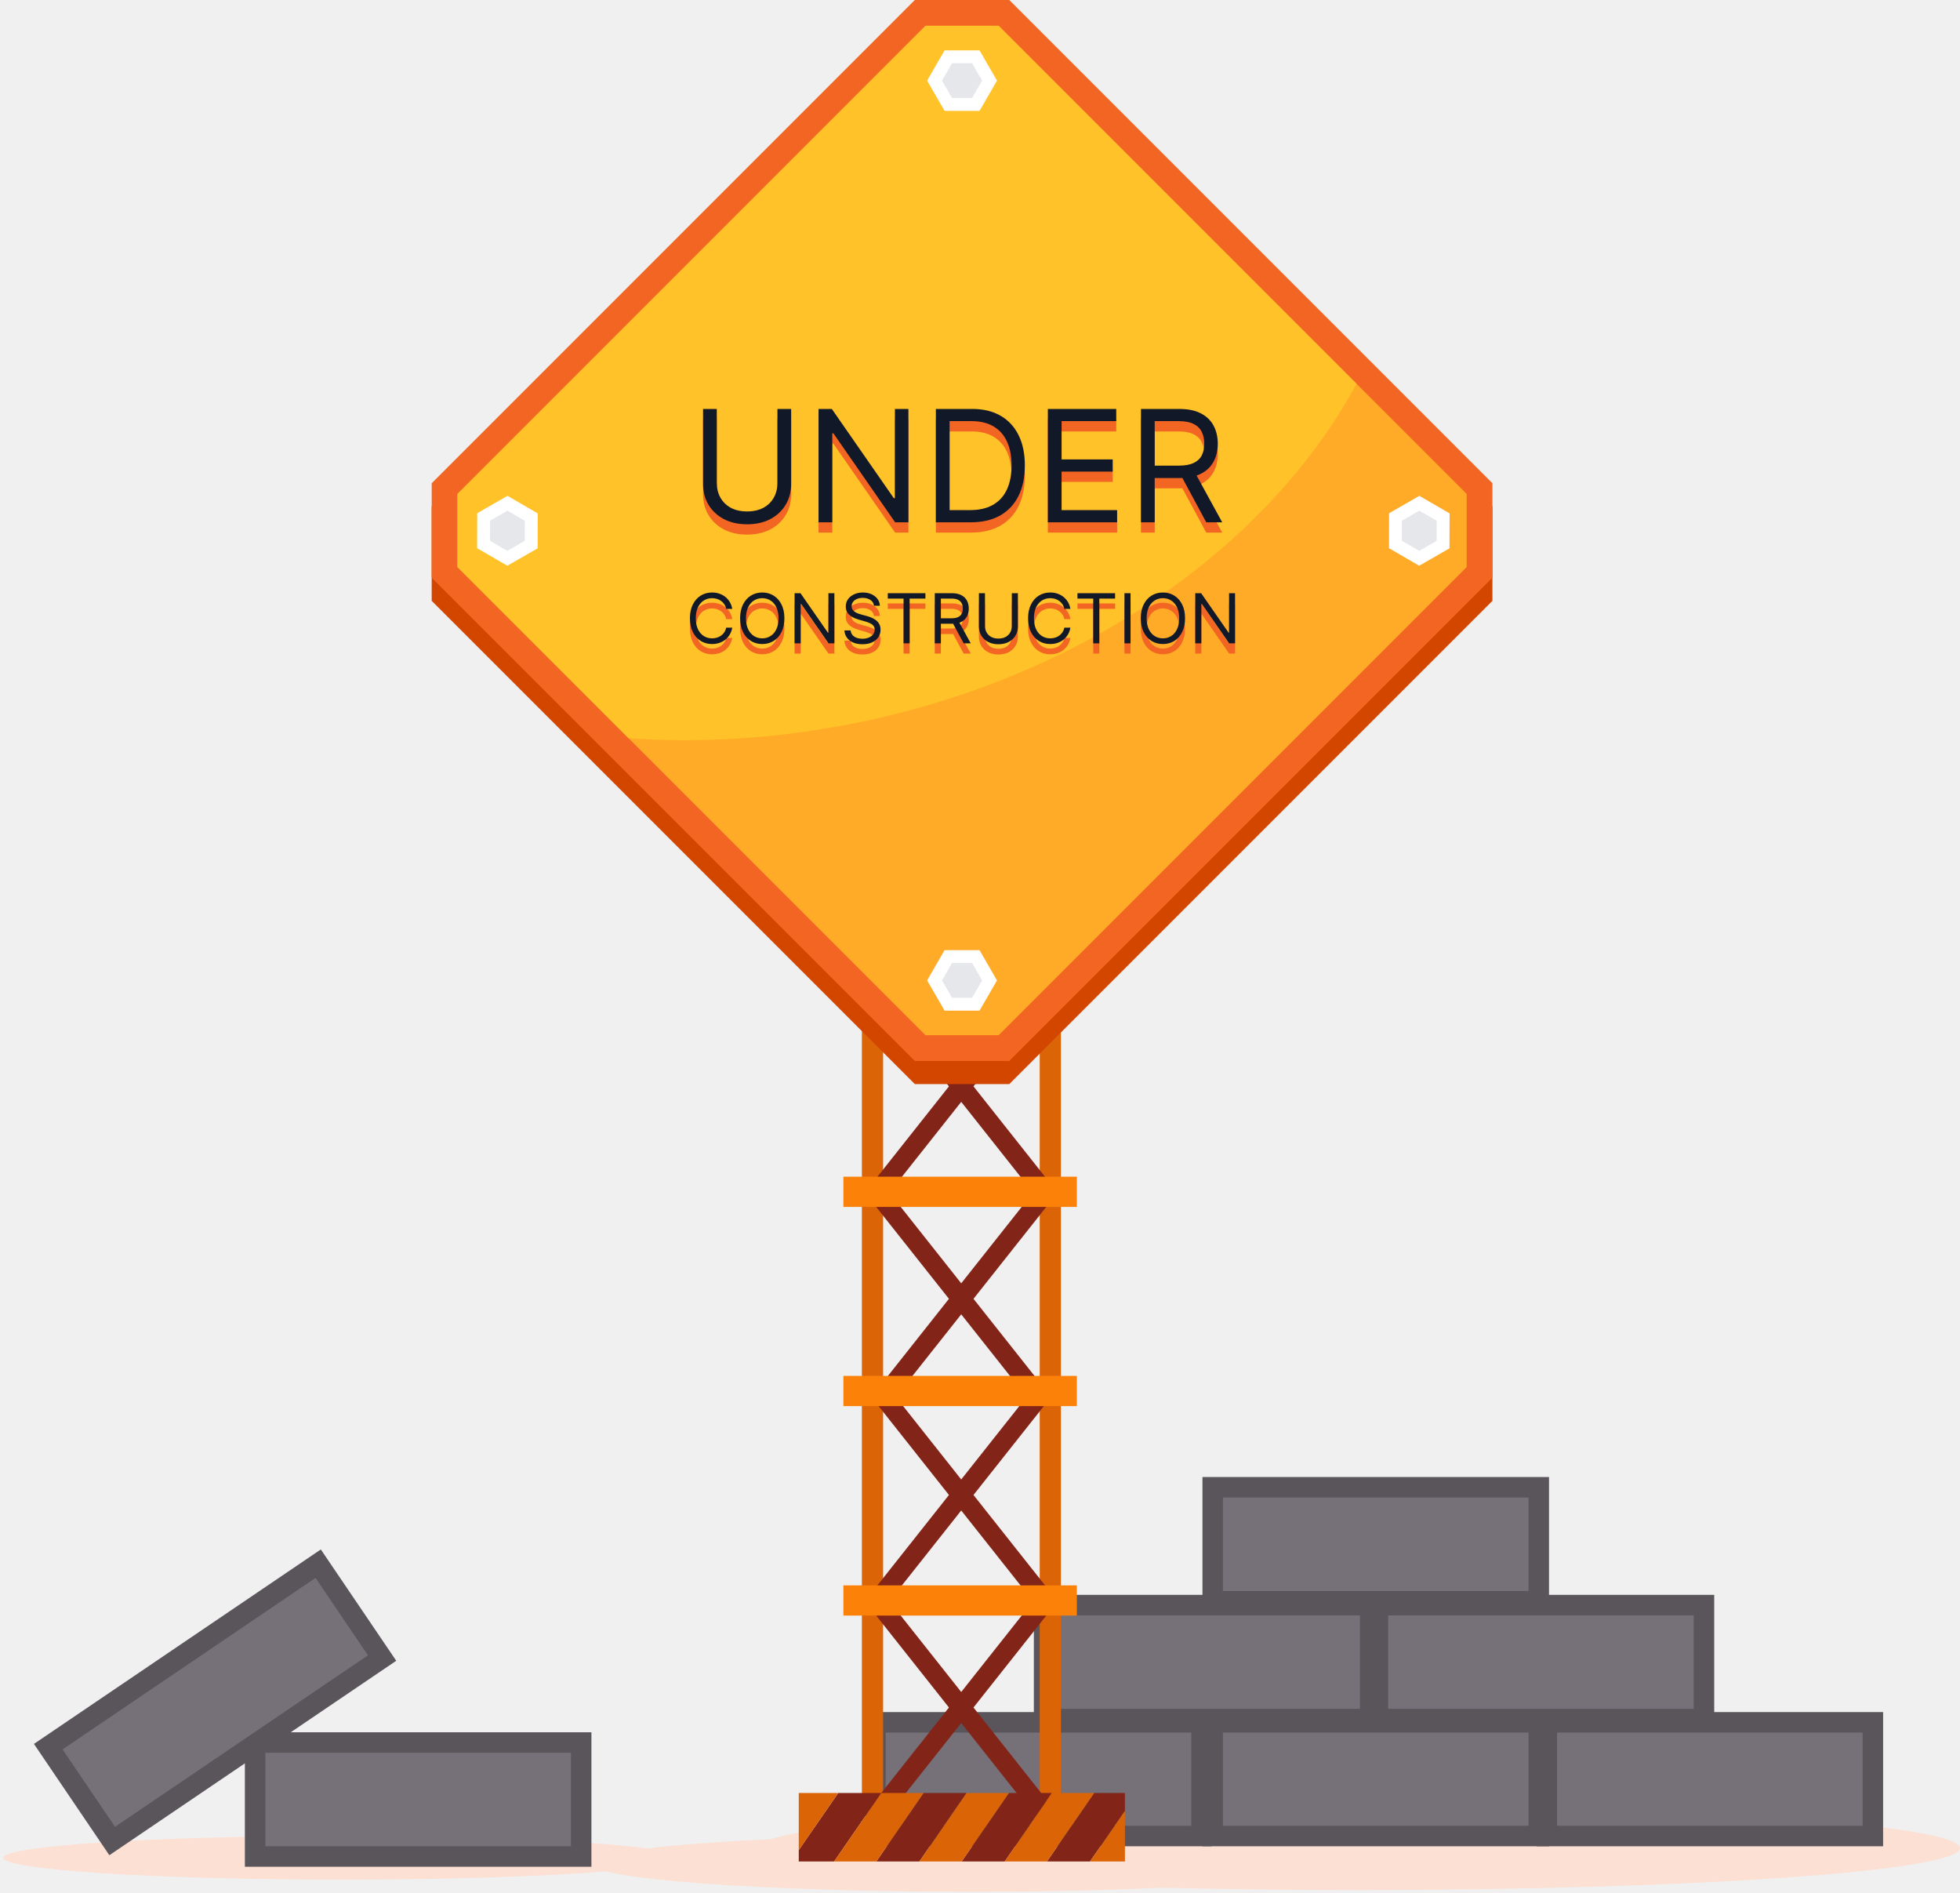
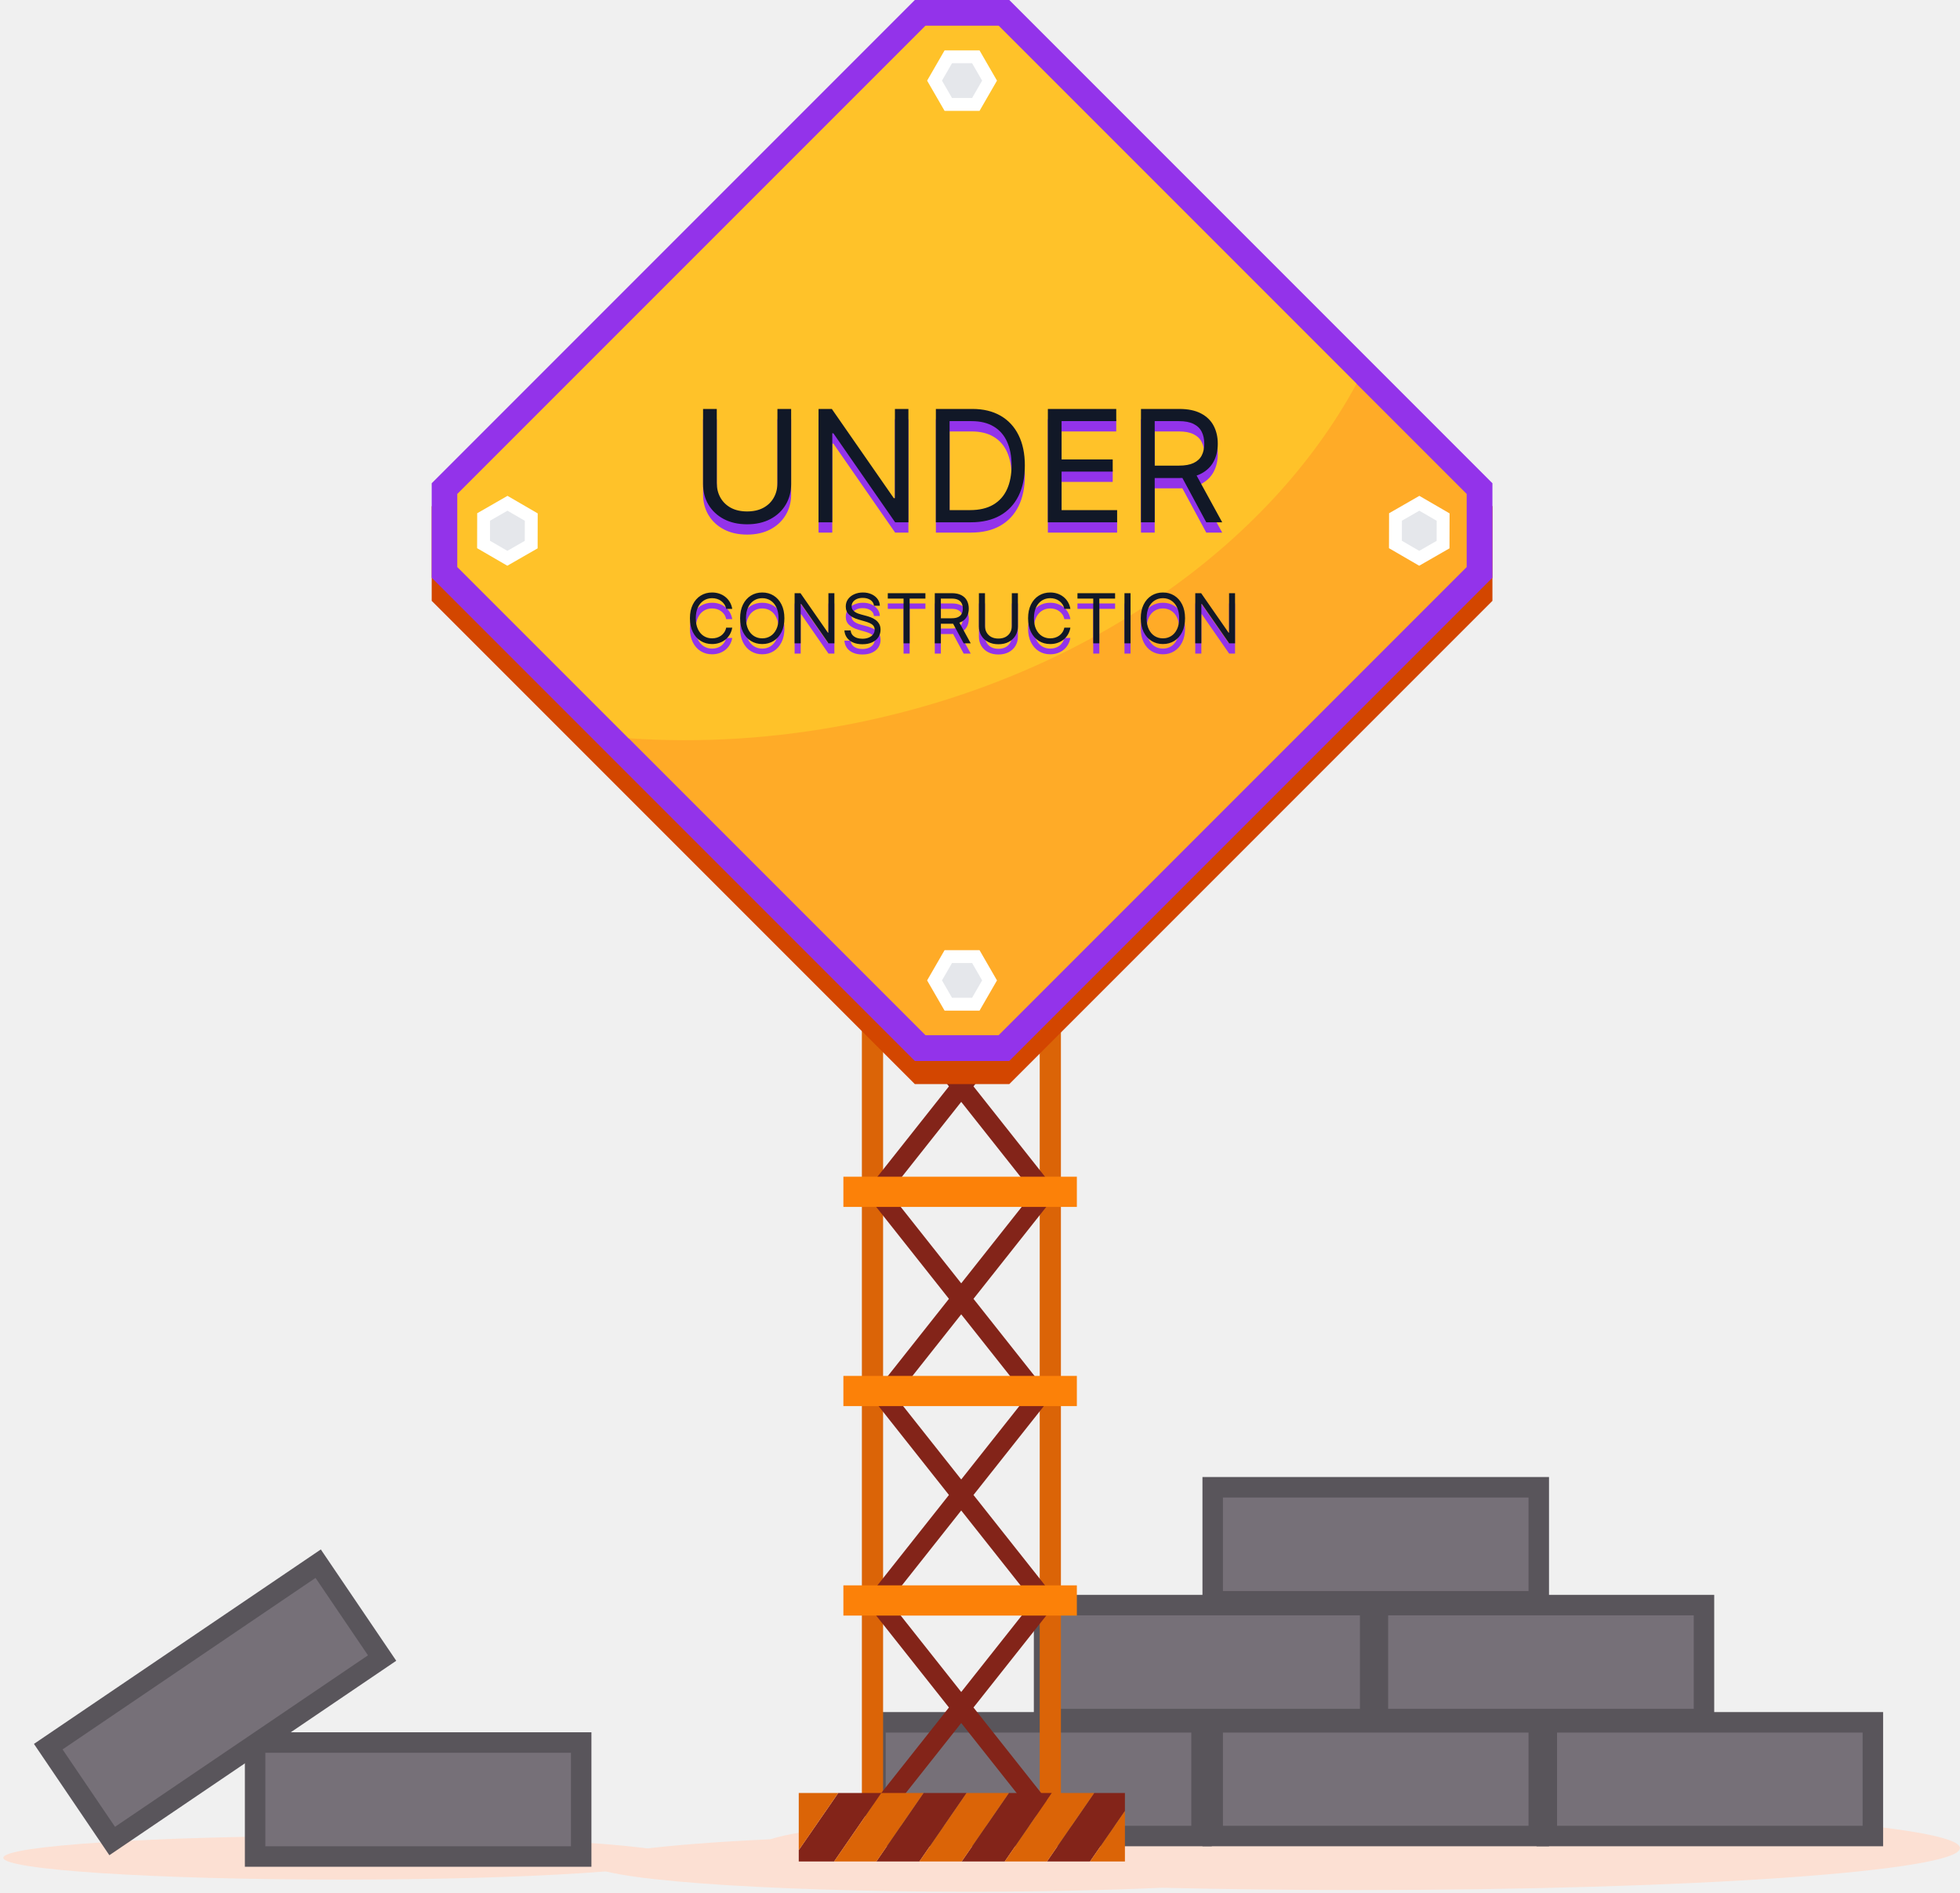
<svg xmlns="http://www.w3.org/2000/svg" width="523" height="505" viewBox="0 0 523 505" fill="none">
  <path d="M362.506 481.82C285.401 481.82 221.006 485.615 205.551 490.676C176.767 492.008 157.58 494.389 157.58 497.109C157.58 501.283 202.801 504.666 258.583 504.666C277.379 504.666 294.965 504.281 310.036 503.612C326.479 504.008 344.129 504.224 362.506 504.224C451.144 504.224 523 499.209 523 493.022C523 486.836 451.144 481.82 362.506 481.82Z" fill="#FCE0D3" />
  <path d="M91.127 501.437C140.965 501.437 181.366 498.829 181.366 495.613C181.366 492.396 140.965 489.789 91.127 489.789C41.29 489.789 0.889 492.396 0.889 495.613C0.889 498.829 41.29 501.437 91.127 501.437Z" fill="#FCE0D3" />
  <path d="M502.481 456.742H410.01V492.54H502.481V456.742Z" fill="#59555B" />
  <path d="M497.015 462.211V487.079H415.475V483.991V462.211H481.493H497.015Z" fill="#767078" />
  <path d="M457.414 425.469H364.945V461.343H457.414V425.469Z" fill="#59555B" />
  <path d="M451.95 455.351V455.881H370.41V430.938H450.445H451.95V455.351Z" fill="#767078" />
  <path d="M413.333 456.742H320.859V492.54H413.333V456.742Z" fill="#59555B" />
  <path d="M407.867 483.991V487.079H326.324V483.991V462.211H407.867V483.991Z" fill="#767078" />
  <path d="M413.333 394.039H320.859V429.914H413.333V394.039Z" fill="#59555B" />
  <path d="M407.867 399.508H326.324V424.453H407.867V399.508Z" fill="#767078" />
  <path d="M157.812 462.133H65.344V498.007H157.812V462.133Z" fill="#59555B" />
  <path d="M152.347 492.016V492.545H70.807V467.602H150.842H152.347V492.016Z" fill="#767078" />
  <path d="M85.606 413.357L9.057 465.234L29.182 494.931L105.732 443.054L85.606 413.357Z" fill="#59555B" />
  <path d="M84.194 420.95L16.693 466.703L30.69 487.353L98.191 441.599L84.194 420.95Z" fill="#767078" />
  <path d="M368.338 425.469H275.867V461.343H368.338V425.469Z" fill="#59555B" />
  <path d="M362.876 430.938H281.336V455.882H362.876V430.938Z" fill="#767078" />
  <path d="M323.352 456.742H230.877V492.54H323.352V456.742Z" fill="#59555B" />
  <path d="M317.884 483.991V487.079H236.342V462.211H238.226H317.884V483.991Z" fill="#767078" />
  <path d="M283.091 222.516V480.138H282.807H277.436V450.464V447.865V411.348V408.749V372.201V369.602V333.085V330.453V293.937V291.337V254.788V252.19V222.516H283.091Z" fill="#DB6407" />
  <path d="M235.642 450.464V480.138H230.034H229.982V222.516H235.642V252.19V254.788V291.337V293.937V330.453V333.085V369.602V372.201V408.749V411.348V447.865V450.464Z" fill="#DB6407" />
  <path d="M280.256 372.944L276.229 369.758L256.488 394.689L236.748 369.758L232.722 372.944L253.214 398.826L232.721 424.708L236.748 427.892L256.488 402.962L276.229 427.892L280.256 424.708L259.763 398.826L280.256 372.944Z" fill="#832419" />
  <path d="M280.256 429.641L276.229 426.453L256.488 451.386L236.748 426.453L232.722 429.641L253.214 455.521L232.721 481.404L236.748 484.589L256.488 459.657L276.229 484.589L280.256 481.404L259.763 455.521L280.256 429.641Z" fill="#832419" />
  <path d="M280.256 263.937L276.229 260.75L256.488 285.682L236.748 260.75L232.722 263.937L253.214 289.819L232.721 315.701L236.748 318.886L256.488 293.954L276.229 318.886L280.256 315.701L259.763 289.819L280.256 263.937Z" fill="#832419" />
  <path d="M280.256 320.616L276.229 317.43L256.488 342.361L236.748 317.43L232.722 320.616L253.214 346.497L232.721 372.38L236.748 375.564L256.488 350.634L276.229 375.564L280.256 372.38L259.763 346.497L280.256 320.616Z" fill="#832419" />
  <path d="M287.344 422.938H225.047V431.001H287.344V422.938Z" fill="#FC8108" />
  <path d="M287.344 367.055H225.047V375.118H287.344V367.055Z" fill="#FC8108" />
  <path d="M287.344 313.914H225.047V321.978H287.344V313.914Z" fill="#FC8108" />
  <path d="M300.171 478.328V483.133L290.858 496.598H279.375L291.968 478.328H300.171Z" fill="#832419" />
  <path d="M280.69 478.328L268.097 496.598H256.613L269.206 478.328H276.055H280.69Z" fill="#832419" />
  <path d="M257.924 478.328L245.331 496.598H244.879H233.848L246.441 478.328H257.924Z" fill="#832419" />
  <path d="M235.163 478.328L222.57 496.598H213.137V493.571L223.675 478.328H235.118H235.163Z" fill="#832419" />
  <path d="M300.17 483.133V496.598H290.857L300.17 483.133Z" fill="#DB6407" />
  <path d="M291.967 478.328L279.374 496.598H271.131H268.096L280.689 478.328H280.932H291.967Z" fill="#DB6407" />
  <path d="M269.205 478.328L256.612 496.598H245.332L257.925 478.328H268.547H269.205Z" fill="#DB6407" />
  <path d="M246.442 478.328L233.849 496.598H222.57L235.163 478.328H240.002H245.989H246.442Z" fill="#DB6407" />
  <path d="M223.675 478.328L213.137 493.571V478.328H223.675Z" fill="#DB6407" />
  <path d="M398.234 160.292L333.772 224.752L269.312 289.213H256.712H244.113L179.652 224.752L115.191 160.292V147.692V135.092L179.652 70.632L244.113 6.172H256.712H269.312L333.772 70.632L398.234 135.092V147.692V160.292Z" fill="#D34600" />
-   <path d="M398.234 154.12L333.772 218.581L269.312 283.042H256.712H244.113L179.652 218.581L115.191 154.12V141.521V128.921L179.652 64.46L244.113 0H256.712H269.312L333.772 64.46L398.234 128.921V141.521V154.12Z" fill="#F26522" />
+   <path d="M398.234 154.12L333.772 218.581L269.312 283.042H256.712H244.113L179.652 218.581L115.191 154.12V141.521V128.921L179.652 64.46L244.113 0H256.712H269.312L333.772 64.46L398.234 128.921V141.521V154.12Z" fill="#9333ea" />
  <path d="M246.959 276.175L122.062 151.278V131.771L246.959 6.875H266.466L391.363 131.771V151.278L266.466 276.175H246.959Z" fill="#FFAB27" />
  <path d="M361.971 102.379L266.467 6.875H246.959L122.062 131.772V151.28L167.729 196.947C186.889 198.277 207.005 197.096 227.42 193.06C289.273 180.831 338.671 145.473 361.971 102.379Z" fill="#FFC229" />
-   <path d="M207.446 111.849H211.108V131.869C211.108 133.936 210.621 135.782 209.646 137.406C208.681 139.02 207.318 140.295 205.556 141.23C203.794 142.155 201.727 142.617 199.355 142.617C196.983 142.617 194.916 142.155 193.154 141.23C191.392 140.295 190.024 139.02 189.05 137.406C188.085 135.782 187.603 133.936 187.603 131.869V111.849H191.265V131.574C191.265 133.05 191.589 134.364 192.239 135.516C192.889 136.658 193.814 137.558 195.015 138.218C196.225 138.867 197.672 139.192 199.355 139.192C201.038 139.192 202.485 138.867 203.696 138.218C204.907 137.558 205.832 136.658 206.472 135.516C207.121 134.364 207.446 133.05 207.446 131.574V111.849ZM242.397 111.849V142.086H238.854L222.377 118.345H222.081V142.086H218.42V111.849H221.963L238.499 135.649H238.795V111.849H242.397ZM259.055 142.086H249.724V111.849H259.468C262.401 111.849 264.911 112.454 266.998 113.665C269.085 114.865 270.684 116.593 271.796 118.847C272.909 121.091 273.465 123.778 273.465 126.908C273.465 130.058 272.904 132.77 271.782 135.043C270.66 137.307 269.026 139.049 266.88 140.27C264.734 141.481 262.126 142.086 259.055 142.086ZM253.385 138.838H258.819C261.319 138.838 263.391 138.355 265.034 137.391C266.678 136.426 267.904 135.053 268.711 133.272C269.518 131.49 269.921 129.369 269.921 126.908C269.921 124.467 269.523 122.366 268.725 120.604C267.928 118.832 266.737 117.474 265.153 116.529C263.568 115.574 261.594 115.097 259.232 115.097H253.385V138.838ZM279.607 142.086V111.849H297.855V115.097H283.268V125.314H296.911V128.562H283.268V138.838H298.092V142.086H279.607ZM304.455 142.086V111.849H314.672C317.034 111.849 318.973 112.252 320.489 113.059C322.005 113.857 323.127 114.954 323.855 116.352C324.584 117.749 324.948 119.339 324.948 121.121C324.948 122.902 324.584 124.482 323.855 125.86C323.127 127.238 322.01 128.321 320.504 129.108C318.998 129.886 317.074 130.274 314.731 130.274H306.463V126.967H314.613C316.227 126.967 317.526 126.731 318.511 126.259C319.505 125.786 320.223 125.117 320.666 124.251C321.119 123.375 321.345 122.331 321.345 121.121C321.345 119.91 321.119 118.852 320.666 117.946C320.214 117.041 319.49 116.342 318.496 115.85C317.502 115.348 316.188 115.097 314.554 115.097H308.117V142.086H304.455ZM318.688 128.503L326.129 142.086H321.877L314.554 128.503H318.688Z" fill="#F26522" />
-   <path d="M195.392 165.164H193.771C193.675 164.698 193.508 164.289 193.268 163.936C193.033 163.583 192.745 163.286 192.405 163.047C192.07 162.803 191.697 162.62 191.288 162.498C190.878 162.376 190.451 162.315 190.007 162.315C189.196 162.315 188.462 162.52 187.804 162.929C187.15 163.339 186.63 163.942 186.242 164.74C185.858 165.537 185.667 166.515 185.667 167.674C185.667 168.833 185.858 169.812 186.242 170.609C186.63 171.406 187.15 172.01 187.804 172.419C188.462 172.829 189.196 173.034 190.007 173.034C190.451 173.034 190.878 172.973 191.288 172.851C191.697 172.729 192.07 172.548 192.405 172.308C192.745 172.064 193.033 171.766 193.268 171.413C193.508 171.056 193.675 170.646 193.771 170.184H195.392C195.27 170.868 195.048 171.48 194.726 172.021C194.403 172.561 194.002 173.021 193.523 173.4C193.044 173.775 192.506 174.06 191.909 174.256C191.316 174.452 190.682 174.55 190.007 174.55C188.865 174.55 187.85 174.271 186.961 173.714C186.072 173.156 185.373 172.363 184.863 171.334C184.353 170.306 184.098 169.086 184.098 167.674C184.098 166.263 184.353 165.042 184.863 164.014C185.373 162.986 186.072 162.193 186.961 161.635C187.85 161.077 188.865 160.798 190.007 160.798C190.682 160.798 191.316 160.896 191.909 161.093C192.506 161.289 193.044 161.576 193.523 161.955C194.002 162.33 194.403 162.788 194.726 163.328C195.048 163.864 195.27 164.476 195.392 165.164ZM209.306 167.674C209.306 169.086 209.051 170.306 208.541 171.334C208.031 172.363 207.332 173.156 206.443 173.714C205.554 174.271 204.539 174.55 203.397 174.55C202.256 174.55 201.24 174.271 200.351 173.714C199.463 173.156 198.763 172.363 198.253 171.334C197.744 170.306 197.489 169.086 197.489 167.674C197.489 166.263 197.744 165.042 198.253 164.014C198.763 162.986 199.463 162.193 200.351 161.635C201.24 161.077 202.256 160.798 203.397 160.798C204.539 160.798 205.554 161.077 206.443 161.635C207.332 162.193 208.031 162.986 208.541 164.014C209.051 165.042 209.306 166.263 209.306 167.674ZM207.737 167.674C207.737 166.515 207.543 165.537 207.155 164.74C206.772 163.942 206.251 163.339 205.593 162.929C204.94 162.52 204.208 162.315 203.397 162.315C202.587 162.315 201.853 162.52 201.195 162.929C200.541 163.339 200.02 163.942 199.633 164.74C199.249 165.537 199.057 166.515 199.057 167.674C199.057 168.833 199.249 169.812 199.633 170.609C200.02 171.406 200.541 172.01 201.195 172.419C201.853 172.829 202.587 173.034 203.397 173.034C204.208 173.034 204.94 172.829 205.593 172.419C206.251 172.01 206.772 171.406 207.155 170.609C207.543 169.812 207.737 168.833 207.737 167.674ZM222.646 160.981V174.367H221.077L213.783 163.857H213.652V174.367H212.031V160.981H213.6L220.92 171.517H221.051V160.981H222.646ZM233.21 164.328C233.131 163.666 232.813 163.151 232.255 162.785C231.698 162.419 231.014 162.236 230.203 162.236C229.61 162.236 229.092 162.332 228.647 162.524C228.207 162.716 227.863 162.979 227.615 163.315C227.371 163.65 227.249 164.032 227.249 164.459C227.249 164.816 227.334 165.123 227.504 165.38C227.678 165.633 227.9 165.844 228.17 166.014C228.441 166.18 228.724 166.317 229.02 166.426C229.316 166.531 229.589 166.615 229.837 166.681L231.197 167.047C231.545 167.138 231.933 167.265 232.36 167.426C232.791 167.587 233.203 167.807 233.595 168.086C233.992 168.361 234.319 168.714 234.576 169.145C234.833 169.576 234.961 170.106 234.961 170.733C234.961 171.456 234.772 172.11 234.393 172.694C234.018 173.278 233.469 173.742 232.746 174.086C232.027 174.43 231.153 174.602 230.125 174.602C229.166 174.602 228.336 174.448 227.634 174.138C226.937 173.829 226.388 173.398 225.987 172.844C225.591 172.291 225.366 171.648 225.314 170.916H226.987C227.031 171.422 227.201 171.84 227.497 172.171C227.798 172.498 228.177 172.742 228.634 172.903C229.096 173.06 229.593 173.138 230.125 173.138C230.743 173.138 231.299 173.038 231.791 172.838C232.284 172.633 232.674 172.35 232.961 171.988C233.249 171.622 233.393 171.195 233.393 170.707C233.393 170.263 233.268 169.901 233.02 169.622C232.772 169.343 232.445 169.117 232.04 168.942C231.634 168.768 231.197 168.616 230.726 168.485L229.079 168.014C228.033 167.714 227.205 167.284 226.595 166.727C225.985 166.169 225.68 165.439 225.68 164.537C225.68 163.788 225.883 163.134 226.288 162.576C226.698 162.014 227.247 161.578 227.935 161.269C228.628 160.955 229.401 160.798 230.255 160.798C231.118 160.798 231.885 160.953 232.556 161.262C233.227 161.568 233.759 161.986 234.151 162.517C234.547 163.049 234.756 163.652 234.778 164.328H233.21ZM236.894 162.419V160.981H246.934V162.419H242.724V174.367H241.103V162.419H236.894ZM249.435 174.367V160.981H253.958C255.004 160.981 255.862 161.16 256.533 161.517C257.204 161.87 257.701 162.356 258.024 162.975C258.346 163.594 258.507 164.297 258.507 165.086C258.507 165.875 258.346 166.574 258.024 167.184C257.701 167.794 257.207 168.273 256.54 168.622C255.873 168.966 255.021 169.138 253.984 169.138H250.324V167.674H253.932C254.647 167.674 255.222 167.57 255.658 167.361C256.098 167.151 256.416 166.855 256.612 166.472C256.812 166.084 256.912 165.622 256.912 165.086C256.912 164.55 256.812 164.082 256.612 163.681C256.411 163.28 256.091 162.971 255.651 162.753C255.211 162.53 254.629 162.419 253.906 162.419H251.056V174.367H249.435ZM255.736 168.354L259.03 174.367H257.148L253.906 168.354H255.736ZM269.993 160.981H271.614V169.844C271.614 170.759 271.398 171.576 270.967 172.295C270.539 173.01 269.936 173.574 269.156 173.988C268.376 174.398 267.461 174.602 266.411 174.602C265.361 174.602 264.446 174.398 263.666 173.988C262.886 173.574 262.28 173.01 261.849 172.295C261.422 171.576 261.208 170.759 261.208 169.844V160.981H262.829V169.714C262.829 170.367 262.973 170.949 263.261 171.459C263.548 171.964 263.958 172.363 264.489 172.655C265.025 172.942 265.666 173.086 266.411 173.086C267.156 173.086 267.797 172.942 268.332 172.655C268.868 172.363 269.278 171.964 269.561 171.459C269.849 170.949 269.993 170.367 269.993 169.714V160.981ZM285.622 165.164H284.001C283.905 164.698 283.737 164.289 283.498 163.936C283.262 163.583 282.975 163.286 282.635 163.047C282.299 162.803 281.927 162.62 281.517 162.498C281.108 162.376 280.681 162.315 280.236 162.315C279.426 162.315 278.692 162.52 278.034 162.929C277.38 163.339 276.859 163.942 276.471 164.74C276.088 165.537 275.896 166.515 275.896 167.674C275.896 168.833 276.088 169.812 276.471 170.609C276.859 171.406 277.38 172.01 278.034 172.419C278.692 172.829 279.426 173.034 280.236 173.034C280.681 173.034 281.108 172.973 281.517 172.851C281.927 172.729 282.299 172.548 282.635 172.308C282.975 172.064 283.262 171.766 283.498 171.413C283.737 171.056 283.905 170.646 284.001 170.184H285.622C285.5 170.868 285.278 171.48 284.955 172.021C284.633 172.561 284.232 173.021 283.753 173.4C283.273 173.775 282.735 174.06 282.138 174.256C281.546 174.452 280.912 174.55 280.236 174.55C279.095 174.55 278.079 174.271 277.19 173.714C276.302 173.156 275.602 172.363 275.092 171.334C274.583 170.306 274.328 169.086 274.328 167.674C274.328 166.263 274.583 165.042 275.092 164.014C275.602 162.986 276.302 162.193 277.19 161.635C278.079 161.077 279.095 160.798 280.236 160.798C280.912 160.798 281.546 160.896 282.138 161.093C282.735 161.289 283.273 161.576 283.753 161.955C284.232 162.33 284.633 162.788 284.955 163.328C285.278 163.864 285.5 164.476 285.622 165.164ZM287.509 162.419V160.981H297.548V162.419H293.339V174.367H291.718V162.419H287.509ZM301.671 160.981V174.367H300.05V160.981H301.671ZM316.215 167.674C316.215 169.086 315.96 170.306 315.451 171.334C314.941 172.363 314.241 173.156 313.353 173.714C312.464 174.271 311.448 174.55 310.307 174.55C309.165 174.55 308.15 174.271 307.261 173.714C306.372 173.156 305.673 172.363 305.163 171.334C304.653 170.306 304.398 169.086 304.398 167.674C304.398 166.263 304.653 165.042 305.163 164.014C305.673 162.986 306.372 162.193 307.261 161.635C308.15 161.077 309.165 160.798 310.307 160.798C311.448 160.798 312.464 161.077 313.353 161.635C314.241 162.193 314.941 162.986 315.451 164.014C315.96 165.042 316.215 166.263 316.215 167.674ZM314.647 167.674C314.647 166.515 314.453 165.537 314.065 164.74C313.681 163.942 313.161 163.339 312.503 162.929C311.849 162.52 311.117 162.315 310.307 162.315C309.496 162.315 308.762 162.52 308.104 162.929C307.45 163.339 306.93 163.942 306.542 164.74C306.159 165.537 305.967 166.515 305.967 167.674C305.967 168.833 306.159 169.812 306.542 170.609C306.93 171.406 307.45 172.01 308.104 172.419C308.762 172.829 309.496 173.034 310.307 173.034C311.117 173.034 311.849 172.829 312.503 172.419C313.161 172.01 313.681 171.406 314.065 170.609C314.453 169.812 314.647 168.833 314.647 167.674ZM329.555 160.981V174.367H327.987L320.692 163.857H320.562V174.367H318.941V160.981H320.509L327.83 171.517H327.96V160.981H329.555Z" fill="#F26522" />
+   <path d="M207.446 111.849H211.108V131.869C211.108 133.936 210.621 135.782 209.646 137.406C208.681 139.02 207.318 140.295 205.556 141.23C203.794 142.155 201.727 142.617 199.355 142.617C196.983 142.617 194.916 142.155 193.154 141.23C191.392 140.295 190.024 139.02 189.05 137.406C188.085 135.782 187.603 133.936 187.603 131.869V111.849H191.265V131.574C191.265 133.05 191.589 134.364 192.239 135.516C192.889 136.658 193.814 137.558 195.015 138.218C196.225 138.867 197.672 139.192 199.355 139.192C201.038 139.192 202.485 138.867 203.696 138.218C204.907 137.558 205.832 136.658 206.472 135.516C207.121 134.364 207.446 133.05 207.446 131.574V111.849ZM242.397 111.849V142.086H238.854L222.377 118.345H222.081V142.086H218.42V111.849H221.963L238.499 135.649H238.795V111.849H242.397ZM259.055 142.086H249.724V111.849H259.468C262.401 111.849 264.911 112.454 266.998 113.665C269.085 114.865 270.684 116.593 271.796 118.847C272.909 121.091 273.465 123.778 273.465 126.908C273.465 130.058 272.904 132.77 271.782 135.043C270.66 137.307 269.026 139.049 266.88 140.27C264.734 141.481 262.126 142.086 259.055 142.086ZM253.385 138.838H258.819C261.319 138.838 263.391 138.355 265.034 137.391C266.678 136.426 267.904 135.053 268.711 133.272C269.518 131.49 269.921 129.369 269.921 126.908C269.921 124.467 269.523 122.366 268.725 120.604C267.928 118.832 266.737 117.474 265.153 116.529C263.568 115.574 261.594 115.097 259.232 115.097H253.385V138.838ZM279.607 142.086V111.849H297.855V115.097H283.268V125.314H296.911V128.562H283.268V138.838H298.092V142.086H279.607ZM304.455 142.086V111.849H314.672C317.034 111.849 318.973 112.252 320.489 113.059C322.005 113.857 323.127 114.954 323.855 116.352C324.584 117.749 324.948 119.339 324.948 121.121C324.948 122.902 324.584 124.482 323.855 125.86C323.127 127.238 322.01 128.321 320.504 129.108C318.998 129.886 317.074 130.274 314.731 130.274H306.463V126.967H314.613C316.227 126.967 317.526 126.731 318.511 126.259C319.505 125.786 320.223 125.117 320.666 124.251C321.119 123.375 321.345 122.331 321.345 121.121C321.345 119.91 321.119 118.852 320.666 117.946C320.214 117.041 319.49 116.342 318.496 115.85C317.502 115.348 316.188 115.097 314.554 115.097H308.117V142.086H304.455ZM318.688 128.503L326.129 142.086H321.877L314.554 128.503H318.688Z" fill="#9333ea" />
+   <path d="M195.392 165.164H193.771C193.675 164.698 193.508 164.289 193.268 163.936C193.033 163.583 192.745 163.286 192.405 163.047C192.07 162.803 191.697 162.62 191.288 162.498C190.878 162.376 190.451 162.315 190.007 162.315C189.196 162.315 188.462 162.52 187.804 162.929C187.15 163.339 186.63 163.942 186.242 164.74C185.858 165.537 185.667 166.515 185.667 167.674C185.667 168.833 185.858 169.812 186.242 170.609C186.63 171.406 187.15 172.01 187.804 172.419C188.462 172.829 189.196 173.034 190.007 173.034C190.451 173.034 190.878 172.973 191.288 172.851C191.697 172.729 192.07 172.548 192.405 172.308C192.745 172.064 193.033 171.766 193.268 171.413C193.508 171.056 193.675 170.646 193.771 170.184H195.392C195.27 170.868 195.048 171.48 194.726 172.021C194.403 172.561 194.002 173.021 193.523 173.4C193.044 173.775 192.506 174.06 191.909 174.256C191.316 174.452 190.682 174.55 190.007 174.55C188.865 174.55 187.85 174.271 186.961 173.714C186.072 173.156 185.373 172.363 184.863 171.334C184.353 170.306 184.098 169.086 184.098 167.674C184.098 166.263 184.353 165.042 184.863 164.014C185.373 162.986 186.072 162.193 186.961 161.635C187.85 161.077 188.865 160.798 190.007 160.798C190.682 160.798 191.316 160.896 191.909 161.093C192.506 161.289 193.044 161.576 193.523 161.955C194.002 162.33 194.403 162.788 194.726 163.328C195.048 163.864 195.27 164.476 195.392 165.164ZM209.306 167.674C209.306 169.086 209.051 170.306 208.541 171.334C208.031 172.363 207.332 173.156 206.443 173.714C205.554 174.271 204.539 174.55 203.397 174.55C202.256 174.55 201.24 174.271 200.351 173.714C199.463 173.156 198.763 172.363 198.253 171.334C197.744 170.306 197.489 169.086 197.489 167.674C197.489 166.263 197.744 165.042 198.253 164.014C198.763 162.986 199.463 162.193 200.351 161.635C201.24 161.077 202.256 160.798 203.397 160.798C204.539 160.798 205.554 161.077 206.443 161.635C207.332 162.193 208.031 162.986 208.541 164.014C209.051 165.042 209.306 166.263 209.306 167.674ZM207.737 167.674C207.737 166.515 207.543 165.537 207.155 164.74C206.772 163.942 206.251 163.339 205.593 162.929C204.94 162.52 204.208 162.315 203.397 162.315C202.587 162.315 201.853 162.52 201.195 162.929C200.541 163.339 200.02 163.942 199.633 164.74C199.249 165.537 199.057 166.515 199.057 167.674C199.057 168.833 199.249 169.812 199.633 170.609C200.02 171.406 200.541 172.01 201.195 172.419C201.853 172.829 202.587 173.034 203.397 173.034C204.208 173.034 204.94 172.829 205.593 172.419C206.251 172.01 206.772 171.406 207.155 170.609C207.543 169.812 207.737 168.833 207.737 167.674ZM222.646 160.981V174.367H221.077L213.783 163.857H213.652V174.367H212.031V160.981H213.6L220.92 171.517H221.051V160.981H222.646ZM233.21 164.328C233.131 163.666 232.813 163.151 232.255 162.785C231.698 162.419 231.014 162.236 230.203 162.236C229.61 162.236 229.092 162.332 228.647 162.524C228.207 162.716 227.863 162.979 227.615 163.315C227.371 163.65 227.249 164.032 227.249 164.459C227.249 164.816 227.334 165.123 227.504 165.38C227.678 165.633 227.9 165.844 228.17 166.014C228.441 166.18 228.724 166.317 229.02 166.426C229.316 166.531 229.589 166.615 229.837 166.681L231.197 167.047C231.545 167.138 231.933 167.265 232.36 167.426C232.791 167.587 233.203 167.807 233.595 168.086C233.992 168.361 234.319 168.714 234.576 169.145C234.833 169.576 234.961 170.106 234.961 170.733C234.961 171.456 234.772 172.11 234.393 172.694C234.018 173.278 233.469 173.742 232.746 174.086C232.027 174.43 231.153 174.602 230.125 174.602C229.166 174.602 228.336 174.448 227.634 174.138C226.937 173.829 226.388 173.398 225.987 172.844C225.591 172.291 225.366 171.648 225.314 170.916H226.987C227.031 171.422 227.201 171.84 227.497 172.171C227.798 172.498 228.177 172.742 228.634 172.903C229.096 173.06 229.593 173.138 230.125 173.138C230.743 173.138 231.299 173.038 231.791 172.838C232.284 172.633 232.674 172.35 232.961 171.988C233.249 171.622 233.393 171.195 233.393 170.707C233.393 170.263 233.268 169.901 233.02 169.622C232.772 169.343 232.445 169.117 232.04 168.942C231.634 168.768 231.197 168.616 230.726 168.485L229.079 168.014C228.033 167.714 227.205 167.284 226.595 166.727C225.985 166.169 225.68 165.439 225.68 164.537C225.68 163.788 225.883 163.134 226.288 162.576C226.698 162.014 227.247 161.578 227.935 161.269C228.628 160.955 229.401 160.798 230.255 160.798C231.118 160.798 231.885 160.953 232.556 161.262C233.227 161.568 233.759 161.986 234.151 162.517C234.547 163.049 234.756 163.652 234.778 164.328H233.21ZM236.894 162.419V160.981H246.934V162.419H242.724V174.367H241.103V162.419H236.894ZM249.435 174.367V160.981H253.958C255.004 160.981 255.862 161.16 256.533 161.517C257.204 161.87 257.701 162.356 258.024 162.975C258.346 163.594 258.507 164.297 258.507 165.086C258.507 165.875 258.346 166.574 258.024 167.184C257.701 167.794 257.207 168.273 256.54 168.622C255.873 168.966 255.021 169.138 253.984 169.138H250.324V167.674H253.932C254.647 167.674 255.222 167.57 255.658 167.361C256.098 167.151 256.416 166.855 256.612 166.472C256.812 166.084 256.912 165.622 256.912 165.086C256.912 164.55 256.812 164.082 256.612 163.681C256.411 163.28 256.091 162.971 255.651 162.753C255.211 162.53 254.629 162.419 253.906 162.419H251.056V174.367H249.435ZM255.736 168.354L259.03 174.367H257.148L253.906 168.354H255.736ZM269.993 160.981H271.614V169.844C271.614 170.759 271.398 171.576 270.967 172.295C270.539 173.01 269.936 173.574 269.156 173.988C268.376 174.398 267.461 174.602 266.411 174.602C265.361 174.602 264.446 174.398 263.666 173.988C262.886 173.574 262.28 173.01 261.849 172.295C261.422 171.576 261.208 170.759 261.208 169.844V160.981H262.829V169.714C262.829 170.367 262.973 170.949 263.261 171.459C263.548 171.964 263.958 172.363 264.489 172.655C265.025 172.942 265.666 173.086 266.411 173.086C267.156 173.086 267.797 172.942 268.332 172.655C268.868 172.363 269.278 171.964 269.561 171.459C269.849 170.949 269.993 170.367 269.993 169.714V160.981ZM285.622 165.164H284.001C283.905 164.698 283.737 164.289 283.498 163.936C283.262 163.583 282.975 163.286 282.635 163.047C282.299 162.803 281.927 162.62 281.517 162.498C281.108 162.376 280.681 162.315 280.236 162.315C279.426 162.315 278.692 162.52 278.034 162.929C277.38 163.339 276.859 163.942 276.471 164.74C276.088 165.537 275.896 166.515 275.896 167.674C275.896 168.833 276.088 169.812 276.471 170.609C276.859 171.406 277.38 172.01 278.034 172.419C278.692 172.829 279.426 173.034 280.236 173.034C280.681 173.034 281.108 172.973 281.517 172.851C281.927 172.729 282.299 172.548 282.635 172.308C282.975 172.064 283.262 171.766 283.498 171.413C283.737 171.056 283.905 170.646 284.001 170.184H285.622C285.5 170.868 285.278 171.48 284.955 172.021C284.633 172.561 284.232 173.021 283.753 173.4C283.273 173.775 282.735 174.06 282.138 174.256C281.546 174.452 280.912 174.55 280.236 174.55C279.095 174.55 278.079 174.271 277.19 173.714C276.302 173.156 275.602 172.363 275.092 171.334C274.583 170.306 274.328 169.086 274.328 167.674C274.328 166.263 274.583 165.042 275.092 164.014C275.602 162.986 276.302 162.193 277.19 161.635C278.079 161.077 279.095 160.798 280.236 160.798C280.912 160.798 281.546 160.896 282.138 161.093C282.735 161.289 283.273 161.576 283.753 161.955C284.232 162.33 284.633 162.788 284.955 163.328C285.278 163.864 285.5 164.476 285.622 165.164ZM287.509 162.419V160.981H297.548V162.419H293.339V174.367H291.718V162.419H287.509ZM301.671 160.981V174.367H300.05V160.981H301.671ZM316.215 167.674C316.215 169.086 315.96 170.306 315.451 171.334C314.941 172.363 314.241 173.156 313.353 173.714C312.464 174.271 311.448 174.55 310.307 174.55C309.165 174.55 308.15 174.271 307.261 173.714C306.372 173.156 305.673 172.363 305.163 171.334C304.653 170.306 304.398 169.086 304.398 167.674C304.398 166.263 304.653 165.042 305.163 164.014C305.673 162.986 306.372 162.193 307.261 161.635C308.15 161.077 309.165 160.798 310.307 160.798C311.448 160.798 312.464 161.077 313.353 161.635C314.241 162.193 314.941 162.986 315.451 164.014C315.96 165.042 316.215 166.263 316.215 167.674ZM314.647 167.674C314.647 166.515 314.453 165.537 314.065 164.74C313.681 163.942 313.161 163.339 312.503 162.929C311.849 162.52 311.117 162.315 310.307 162.315C309.496 162.315 308.762 162.52 308.104 162.929C307.45 163.339 306.93 163.942 306.542 164.74C306.159 165.537 305.967 166.515 305.967 167.674C305.967 168.833 306.159 169.812 306.542 170.609C306.93 171.406 307.45 172.01 308.104 172.419C308.762 172.829 309.496 173.034 310.307 173.034C311.117 173.034 311.849 172.829 312.503 172.419C313.161 172.01 313.681 171.406 314.065 170.609C314.453 169.812 314.647 168.833 314.647 167.674ZM329.555 160.981V174.367H327.987L320.692 163.857H320.562V174.367H318.941V160.981H320.509L327.83 171.517H327.96V160.981H329.555Z" fill="#9333ea" />
  <path d="M207.446 109.099H211.108V129.119C211.108 131.186 210.621 133.032 209.646 134.656C208.681 136.27 207.318 137.545 205.556 138.48C203.794 139.405 201.727 139.867 199.355 139.867C196.983 139.867 194.916 139.405 193.154 138.48C191.392 137.545 190.024 136.27 189.05 134.656C188.085 133.032 187.603 131.186 187.603 129.119V109.099H191.265V128.824C191.265 130.3 191.589 131.614 192.239 132.766C192.889 133.908 193.814 134.808 195.015 135.468C196.225 136.117 197.672 136.442 199.355 136.442C201.038 136.442 202.485 136.117 203.696 135.468C204.907 134.808 205.832 133.908 206.472 132.766C207.121 131.614 207.446 130.3 207.446 128.824V109.099ZM242.397 109.099V139.336H238.854L222.377 115.595H222.081V139.336H218.42V109.099H221.963L238.499 132.899H238.795V109.099H242.397ZM259.055 139.336H249.724V109.099H259.468C262.401 109.099 264.911 109.704 266.998 110.915C269.085 112.115 270.684 113.843 271.796 116.097C272.909 118.341 273.465 121.028 273.465 124.158C273.465 127.308 272.904 130.02 271.782 132.293C270.66 134.557 269.026 136.299 266.88 137.52C264.734 138.731 262.126 139.336 259.055 139.336ZM253.385 136.088H258.819C261.319 136.088 263.391 135.605 265.034 134.641C266.678 133.676 267.904 132.303 268.711 130.522C269.518 128.74 269.921 126.619 269.921 124.158C269.921 121.717 269.523 119.616 268.725 117.854C267.928 116.082 266.737 114.724 265.153 113.779C263.568 112.824 261.594 112.347 259.232 112.347H253.385V136.088ZM279.607 139.336V109.099H297.855V112.347H283.268V122.564H296.911V125.812H283.268V136.088H298.092V139.336H279.607ZM304.455 139.336V109.099H314.672C317.034 109.099 318.973 109.502 320.489 110.309C322.005 111.107 323.127 112.204 323.855 113.602C324.584 114.999 324.948 116.589 324.948 118.371C324.948 120.152 324.584 121.732 323.855 123.11C323.127 124.488 322.01 125.571 320.504 126.358C318.998 127.136 317.074 127.524 314.731 127.524H306.463V124.217H314.613C316.227 124.217 317.526 123.981 318.511 123.509C319.505 123.036 320.223 122.367 320.666 121.501C321.119 120.625 321.345 119.581 321.345 118.371C321.345 117.16 321.119 116.102 320.666 115.196C320.214 114.291 319.49 113.592 318.496 113.1C317.502 112.598 316.188 112.347 314.554 112.347H308.117V139.336H304.455ZM318.688 125.753L326.129 139.336H321.877L314.554 125.753H318.688Z" fill="#111827" />
  <path d="M195.392 162.43H193.771C193.675 161.964 193.508 161.554 193.268 161.201C193.033 160.848 192.745 160.552 192.405 160.312C192.07 160.068 191.697 159.885 191.288 159.763C190.878 159.641 190.451 159.58 190.007 159.58C189.196 159.58 188.462 159.785 187.804 160.195C187.15 160.604 186.63 161.208 186.242 162.005C185.858 162.803 185.667 163.781 185.667 164.94C185.667 166.099 185.858 167.077 186.242 167.875C186.63 168.672 187.15 169.275 187.804 169.685C188.462 170.095 189.196 170.299 190.007 170.299C190.451 170.299 190.878 170.238 191.288 170.116C191.697 169.994 192.07 169.814 192.405 169.574C192.745 169.33 193.033 169.031 193.268 168.679C193.508 168.321 193.675 167.912 193.771 167.45H195.392C195.27 168.134 195.048 168.746 194.726 169.286C194.403 169.827 194.002 170.286 193.523 170.665C193.044 171.04 192.506 171.326 191.909 171.522C191.316 171.718 190.682 171.816 190.007 171.816C188.865 171.816 187.85 171.537 186.961 170.979C186.072 170.421 185.373 169.628 184.863 168.6C184.353 167.572 184.098 166.352 184.098 164.94C184.098 163.528 184.353 162.308 184.863 161.28C185.373 160.251 186.072 159.458 186.961 158.901C187.85 158.343 188.865 158.064 190.007 158.064C190.682 158.064 191.316 158.162 191.909 158.358C192.506 158.554 193.044 158.842 193.523 159.221C194.002 159.596 194.403 160.053 194.726 160.593C195.048 161.129 195.27 161.742 195.392 162.43ZM209.306 164.94C209.306 166.352 209.051 167.572 208.541 168.6C208.031 169.628 207.332 170.421 206.443 170.979C205.554 171.537 204.539 171.816 203.397 171.816C202.256 171.816 201.24 171.537 200.351 170.979C199.463 170.421 198.763 169.628 198.253 168.6C197.744 167.572 197.489 166.352 197.489 164.94C197.489 163.528 197.744 162.308 198.253 161.28C198.763 160.251 199.463 159.458 200.351 158.901C201.24 158.343 202.256 158.064 203.397 158.064C204.539 158.064 205.554 158.343 206.443 158.901C207.332 159.458 208.031 160.251 208.541 161.28C209.051 162.308 209.306 163.528 209.306 164.94ZM207.737 164.94C207.737 163.781 207.543 162.803 207.155 162.005C206.772 161.208 206.251 160.604 205.593 160.195C204.94 159.785 204.208 159.58 203.397 159.58C202.587 159.58 201.853 159.785 201.195 160.195C200.541 160.604 200.02 161.208 199.633 162.005C199.249 162.803 199.057 163.781 199.057 164.94C199.057 166.099 199.249 167.077 199.633 167.875C200.02 168.672 200.541 169.275 201.195 169.685C201.853 170.095 202.587 170.299 203.397 170.299C204.208 170.299 204.94 170.095 205.593 169.685C206.251 169.275 206.772 168.672 207.155 167.875C207.543 167.077 207.737 166.099 207.737 164.94ZM222.646 158.247V171.633H221.077L213.783 161.123H213.652V171.633H212.031V158.247H213.6L220.92 168.783H221.051V158.247H222.646ZM233.21 161.594C233.131 160.931 232.813 160.417 232.255 160.051C231.698 159.685 231.014 159.502 230.203 159.502C229.61 159.502 229.092 159.598 228.647 159.79C228.207 159.981 227.863 160.245 227.615 160.58C227.371 160.916 227.249 161.297 227.249 161.724C227.249 162.082 227.334 162.389 227.504 162.646C227.678 162.899 227.9 163.11 228.17 163.28C228.441 163.445 228.724 163.583 229.02 163.692C229.316 163.796 229.589 163.881 229.837 163.946L231.197 164.312C231.545 164.404 231.933 164.53 232.36 164.692C232.791 164.853 233.203 165.073 233.595 165.352C233.992 165.626 234.319 165.979 234.576 166.411C234.833 166.842 234.961 167.371 234.961 167.999C234.961 168.722 234.772 169.376 234.393 169.96C234.018 170.543 233.469 171.008 232.746 171.352C232.027 171.696 231.153 171.868 230.125 171.868C229.166 171.868 228.336 171.713 227.634 171.404C226.937 171.095 226.388 170.663 225.987 170.11C225.591 169.557 225.366 168.914 225.314 168.182H226.987C227.031 168.687 227.201 169.106 227.497 169.437C227.798 169.764 228.177 170.008 228.634 170.169C229.096 170.326 229.593 170.404 230.125 170.404C230.743 170.404 231.299 170.304 231.791 170.103C232.284 169.899 232.674 169.615 232.961 169.254C233.249 168.888 233.393 168.461 233.393 167.973C233.393 167.528 233.268 167.167 233.02 166.888C232.772 166.609 232.445 166.382 232.04 166.208C231.634 166.034 231.197 165.881 230.726 165.75L229.079 165.28C228.033 164.979 227.205 164.55 226.595 163.992C225.985 163.434 225.68 162.705 225.68 161.803C225.68 161.053 225.883 160.4 226.288 159.842C226.698 159.28 227.247 158.844 227.935 158.535C228.628 158.221 229.401 158.064 230.255 158.064C231.118 158.064 231.885 158.219 232.556 158.528C233.227 158.833 233.759 159.251 234.151 159.783C234.547 160.315 234.756 160.918 234.778 161.594H233.21ZM236.894 159.685V158.247H246.934V159.685H242.724V171.633H241.103V159.685H236.894ZM249.435 171.633V158.247H253.958C255.004 158.247 255.862 158.426 256.533 158.783C257.204 159.136 257.701 159.622 258.024 160.241C258.346 160.859 258.507 161.563 258.507 162.352C258.507 163.14 258.346 163.84 258.024 164.45C257.701 165.06 257.207 165.539 256.54 165.888C255.873 166.232 255.021 166.404 253.984 166.404H250.324V164.94H253.932C254.647 164.94 255.222 164.835 255.658 164.626C256.098 164.417 256.416 164.121 256.612 163.737C256.812 163.35 256.912 162.888 256.912 162.352C256.912 161.816 256.812 161.347 256.612 160.946C256.411 160.546 256.091 160.236 255.651 160.018C255.211 159.796 254.629 159.685 253.906 159.685H251.056V171.633H249.435ZM255.736 165.62L259.03 171.633H257.148L253.906 165.62H255.736ZM269.993 158.247H271.614V167.11C271.614 168.025 271.398 168.842 270.967 169.561C270.539 170.276 269.936 170.84 269.156 171.254C268.376 171.663 267.461 171.868 266.411 171.868C265.361 171.868 264.446 171.663 263.666 171.254C262.886 170.84 262.28 170.276 261.849 169.561C261.422 168.842 261.208 168.025 261.208 167.11V158.247H262.829V166.979C262.829 167.633 262.973 168.214 263.261 168.724C263.548 169.23 263.958 169.628 264.489 169.92C265.025 170.208 265.666 170.352 266.411 170.352C267.156 170.352 267.797 170.208 268.332 169.92C268.868 169.628 269.278 169.23 269.561 168.724C269.849 168.214 269.993 167.633 269.993 166.979V158.247ZM285.622 162.43H284.001C283.905 161.964 283.737 161.554 283.498 161.201C283.262 160.848 282.975 160.552 282.635 160.312C282.299 160.068 281.927 159.885 281.517 159.763C281.108 159.641 280.681 159.58 280.236 159.58C279.426 159.58 278.692 159.785 278.034 160.195C277.38 160.604 276.859 161.208 276.471 162.005C276.088 162.803 275.896 163.781 275.896 164.94C275.896 166.099 276.088 167.077 276.471 167.875C276.859 168.672 277.38 169.275 278.034 169.685C278.692 170.095 279.426 170.299 280.236 170.299C280.681 170.299 281.108 170.238 281.517 170.116C281.927 169.994 282.299 169.814 282.635 169.574C282.975 169.33 283.262 169.031 283.498 168.679C283.737 168.321 283.905 167.912 284.001 167.45H285.622C285.5 168.134 285.278 168.746 284.955 169.286C284.633 169.827 284.232 170.286 283.753 170.665C283.273 171.04 282.735 171.326 282.138 171.522C281.546 171.718 280.912 171.816 280.236 171.816C279.095 171.816 278.079 171.537 277.19 170.979C276.302 170.421 275.602 169.628 275.092 168.6C274.583 167.572 274.328 166.352 274.328 164.94C274.328 163.528 274.583 162.308 275.092 161.28C275.602 160.251 276.302 159.458 277.19 158.901C278.079 158.343 279.095 158.064 280.236 158.064C280.912 158.064 281.546 158.162 282.138 158.358C282.735 158.554 283.273 158.842 283.753 159.221C284.232 159.596 284.633 160.053 284.955 160.593C285.278 161.129 285.5 161.742 285.622 162.43ZM287.509 159.685V158.247H297.548V159.685H293.339V171.633H291.718V159.685H287.509ZM301.671 158.247V171.633H300.05V158.247H301.671ZM316.215 164.94C316.215 166.352 315.96 167.572 315.451 168.6C314.941 169.628 314.241 170.421 313.353 170.979C312.464 171.537 311.448 171.816 310.307 171.816C309.165 171.816 308.15 171.537 307.261 170.979C306.372 170.421 305.673 169.628 305.163 168.6C304.653 167.572 304.398 166.352 304.398 164.94C304.398 163.528 304.653 162.308 305.163 161.28C305.673 160.251 306.372 159.458 307.261 158.901C308.15 158.343 309.165 158.064 310.307 158.064C311.448 158.064 312.464 158.343 313.353 158.901C314.241 159.458 314.941 160.251 315.451 161.28C315.96 162.308 316.215 163.528 316.215 164.94ZM314.647 164.94C314.647 163.781 314.453 162.803 314.065 162.005C313.681 161.208 313.161 160.604 312.503 160.195C311.849 159.785 311.117 159.58 310.307 159.58C309.496 159.58 308.762 159.785 308.104 160.195C307.45 160.604 306.93 161.208 306.542 162.005C306.159 162.803 305.967 163.781 305.967 164.94C305.967 166.099 306.159 167.077 306.542 167.875C306.93 168.672 307.45 169.275 308.104 169.685C308.762 170.095 309.496 170.299 310.307 170.299C311.117 170.299 311.849 170.095 312.503 169.685C313.161 169.275 313.681 168.672 314.065 167.875C314.453 167.077 314.647 166.099 314.647 164.94ZM329.555 158.247V171.633H327.987L320.692 161.123H320.562V171.633H318.941V158.247H320.509L327.83 168.783H327.96V158.247H329.555Z" fill="#111827" />
  <path d="M261.373 13.438H252.05L247.389 21.511L252.05 29.585H261.373L266.034 21.511L261.373 13.438Z" fill="white" />
  <path d="M254.035 26.143L251.357 21.506L254.035 16.867H259.391L262.069 21.506L259.391 26.143H254.035Z" fill="#E5E7EB" />
  <path d="M261.373 253.477H252.05L247.389 261.55L252.05 269.624H261.373L266.034 261.55L261.373 253.477Z" fill="white" />
  <path d="M254.035 266.184L251.357 261.545L254.035 256.906H259.391L262.069 261.545L259.391 266.184H254.035Z" fill="#E5E7EB" />
  <path d="M135.417 132.281L127.332 136.924L127.311 146.245L135.373 150.925L143.458 146.284L143.479 136.961L135.417 132.281Z" fill="white" />
  <path d="M130.752 144.265L130.765 138.91L135.41 136.242L140.041 138.931L140.028 144.287L135.384 146.955L130.752 144.265Z" fill="#E5E7EB" />
  <path d="M378.738 132.281L370.653 136.924L370.631 146.245L378.694 150.925L386.778 146.284L386.801 136.961L378.738 132.281Z" fill="white" />
  <path d="M374.07 144.265L374.083 138.91L378.728 136.242L383.36 138.931L383.348 144.287L378.703 146.955L374.07 144.265Z" fill="#E5E7EB" />
</svg>
